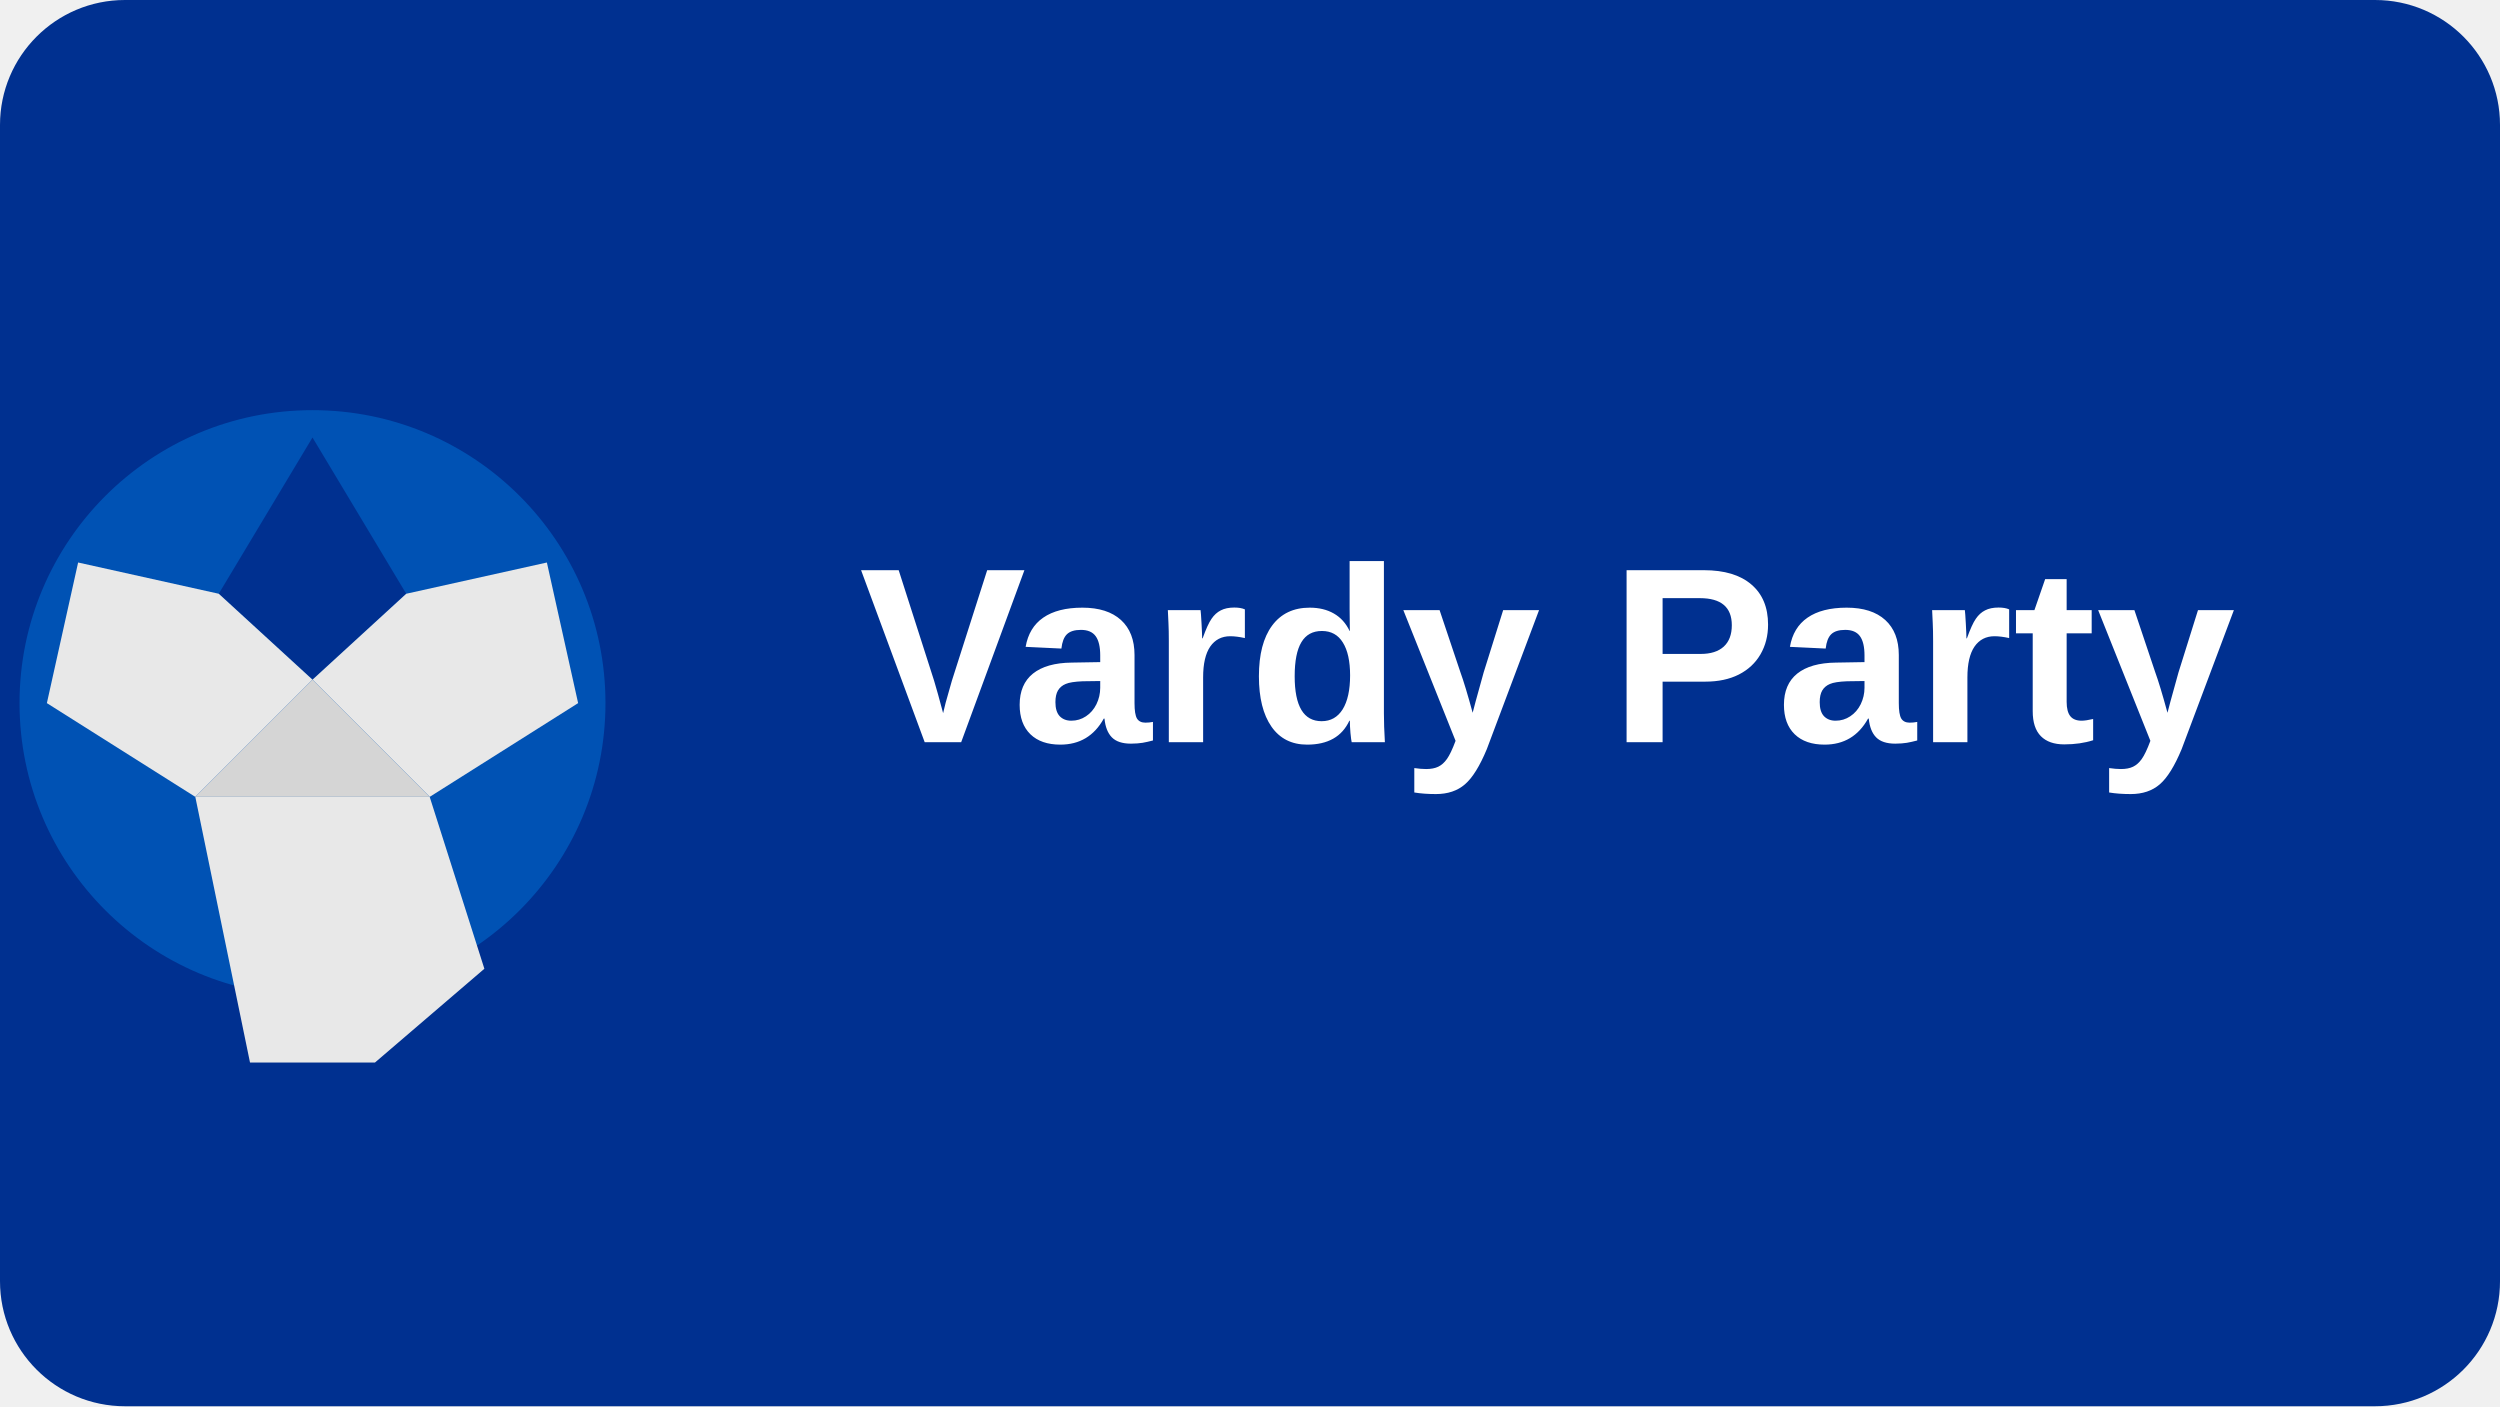
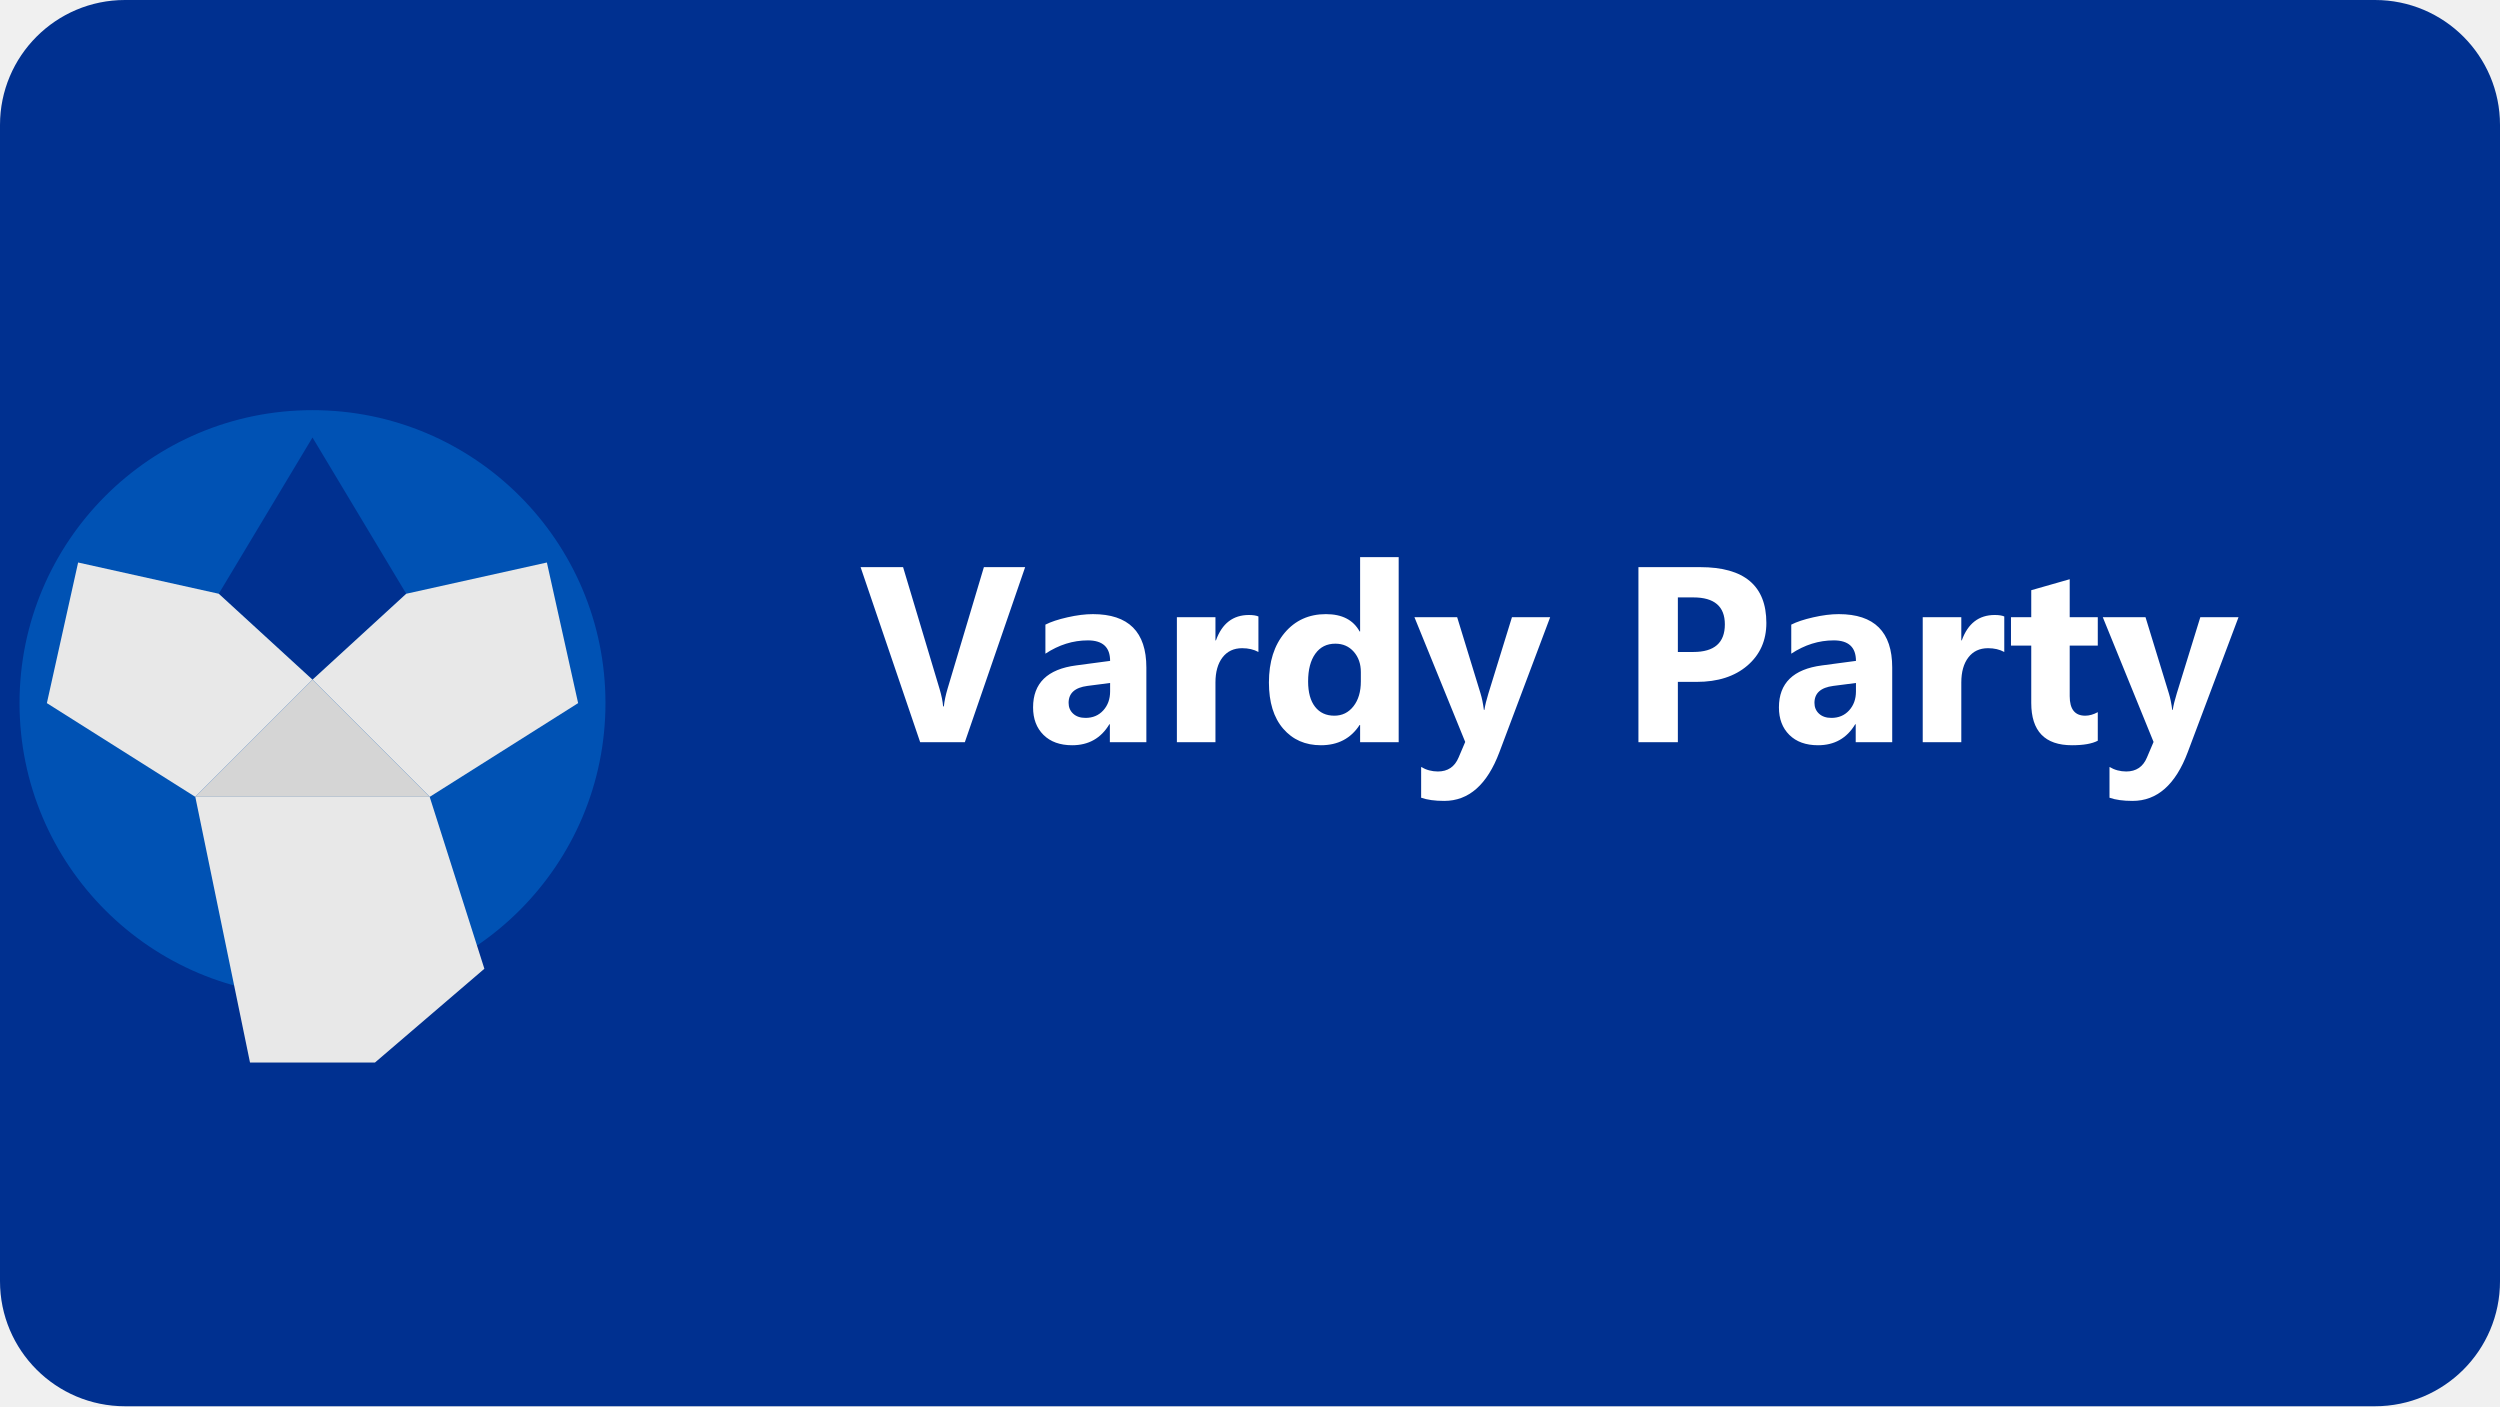
<svg xmlns="http://www.w3.org/2000/svg" width="320" height="180" viewBox="0 0 320 180">
  <rect width="320" height="180" rx="16" ry="16" fill="#003090" />
  <g transform="translate(40,90)">
    <circle cx="0" cy="0" r="40" fill="#0052B4" stroke="#003090" stroke-width="5" />
    <path d="M 0,-34 L 12,-14 L 0,-3 L -12,-14 Z" fill="#003090" />
    <path d="M 12,-14 L 30,-18 L 34,0 L 15,12 L 0,-3 Z" fill="#E8E8E8" />
    <path d="M -12,-14 L -30,-18 L -34,0 L -15,12 L 0,-3 Z" fill="#E8E8E8" />
    <path d="M 15,12 L 22,34 L 8,46 L -8,46 L -15,12 Z" fill="#E8E8E8" />
    <path d="M 0,-3 L 15,12 L -15,12 Z" fill="#D5D5D5" />
  </g>
-   <text x="110" y="95" font-family="Segoe UI, Arial, sans-serif" font-weight="700" font-size="32" fill="#FFFFFF">Vardy Party</text>
+   <path d="M131.219 72.594L123.5 95L117.781 95L110.156 72.594L115.594 72.594L120.266 88.188Q120.641 89.453 120.719 90.422L120.812 90.422Q120.922 89.375 121.297 88.125L125.938 72.594L131.219 72.594ZM146.734 95L142.062 95L142.062 92.703L142 92.703Q140.391 95.391 137.234 95.391Q134.906 95.391 133.57 94.07Q132.234 92.75 132.234 90.547Q132.234 85.891 137.75 85.172L142.094 84.594Q142.094 81.969 139.25 81.969Q136.391 81.969 133.812 83.672L133.812 79.953Q134.844 79.422 136.633 79.016Q138.422 78.609 139.891 78.609Q146.734 78.609 146.734 85.438L146.734 95ZM142.094 88.5L142.094 87.422L139.188 87.797Q136.781 88.109 136.781 89.969Q136.781 90.812 137.367 91.352Q137.953 91.891 138.953 91.891Q140.344 91.891 141.219 90.93Q142.094 89.969 142.094 88.5ZM161.078 83.453Q160.188 82.969 159 82.969Q157.391 82.969 156.484 84.148Q155.578 85.328 155.578 87.359L155.578 95L150.641 95L150.641 79L155.578 79L155.578 81.969L155.641 81.969Q156.812 78.719 159.859 78.719Q160.641 78.719 161.078 78.906L161.078 83.453ZM179.031 95L174.094 95L174.094 92.797L174.031 92.797Q172.344 95.391 169.078 95.391Q166.078 95.391 164.25 93.273Q162.422 91.156 162.422 87.359Q162.422 83.391 164.438 81Q166.453 78.609 169.719 78.609Q172.812 78.609 174.031 80.828L174.094 80.828L174.094 71.312L179.031 71.312L179.031 95ZM174.188 87.219L174.188 86.016Q174.188 84.453 173.281 83.422Q172.375 82.391 170.922 82.391Q169.281 82.391 168.359 83.68Q167.438 84.969 167.438 87.219Q167.438 89.328 168.328 90.469Q169.219 91.609 170.797 91.609Q172.297 91.609 173.242 90.406Q174.188 89.203 174.188 87.219ZM198.422 79L191.922 96.281Q189.578 102.516 184.859 102.516Q183.062 102.516 181.906 102.109L181.906 98.172Q182.891 98.75 184.047 98.75Q185.953 98.75 186.703 96.953L187.547 94.969L181.047 79L186.516 79L189.5 88.734Q189.781 89.641 189.938 90.875L190 90.875Q190.141 89.969 190.516 88.766L193.531 79L198.422 79ZM214.766 87.281L214.766 95L209.719 95L209.719 72.594L217.625 72.594Q226.094 72.594 226.094 79.734Q226.094 83.109 223.664 85.195Q221.234 87.281 217.172 87.281L214.766 87.281ZM214.766 76.469L214.766 83.453L216.75 83.453Q220.781 83.453 220.781 79.922Q220.781 76.469 216.75 76.469L214.766 76.469ZM242.203 95L237.531 95L237.531 92.703L237.469 92.703Q235.859 95.391 232.703 95.391Q230.375 95.391 229.039 94.07Q227.703 92.75 227.703 90.547Q227.703 85.891 233.219 85.172L237.562 84.594Q237.562 81.969 234.719 81.969Q231.859 81.969 229.281 83.672L229.281 79.953Q230.312 79.422 232.102 79.016Q233.891 78.609 235.359 78.609Q242.203 78.609 242.203 85.438L242.203 95ZM237.562 88.5L237.562 87.422L234.656 87.797Q232.25 88.109 232.25 89.969Q232.25 90.812 232.836 91.352Q233.422 91.891 234.422 91.891Q235.812 91.891 236.688 90.93Q237.562 89.969 237.562 88.5ZM256.547 83.453Q255.656 82.969 254.469 82.969Q252.859 82.969 251.953 84.148Q251.047 85.328 251.047 87.359L251.047 95L246.109 95L246.109 79L251.047 79L251.047 81.969L251.109 81.969Q252.281 78.719 255.328 78.719Q256.109 78.719 256.547 78.906L256.547 83.453ZM268.516 94.812Q267.422 95.391 265.219 95.391Q260 95.391 260 89.969L260 82.641L257.406 82.641L257.406 79L260 79L260 75.547L264.922 74.141L264.922 79L268.516 79L268.516 82.641L264.922 82.641L264.922 89.109Q264.922 91.609 266.906 91.609Q267.688 91.609 268.516 91.156L268.516 94.812ZM286.531 79L280.031 96.281Q277.688 102.516 272.969 102.516Q271.172 102.516 270.016 102.109L270.016 98.172Q271 98.75 272.156 98.75Q274.062 98.75 274.812 96.953L275.656 94.969L269.156 79L274.625 79L277.609 88.734Q277.891 89.641 278.047 90.875L278.109 90.875Q278.25 89.969 278.625 88.766L281.641 79L286.531 79Z" fill="#FFFFFF" />
</svg>
